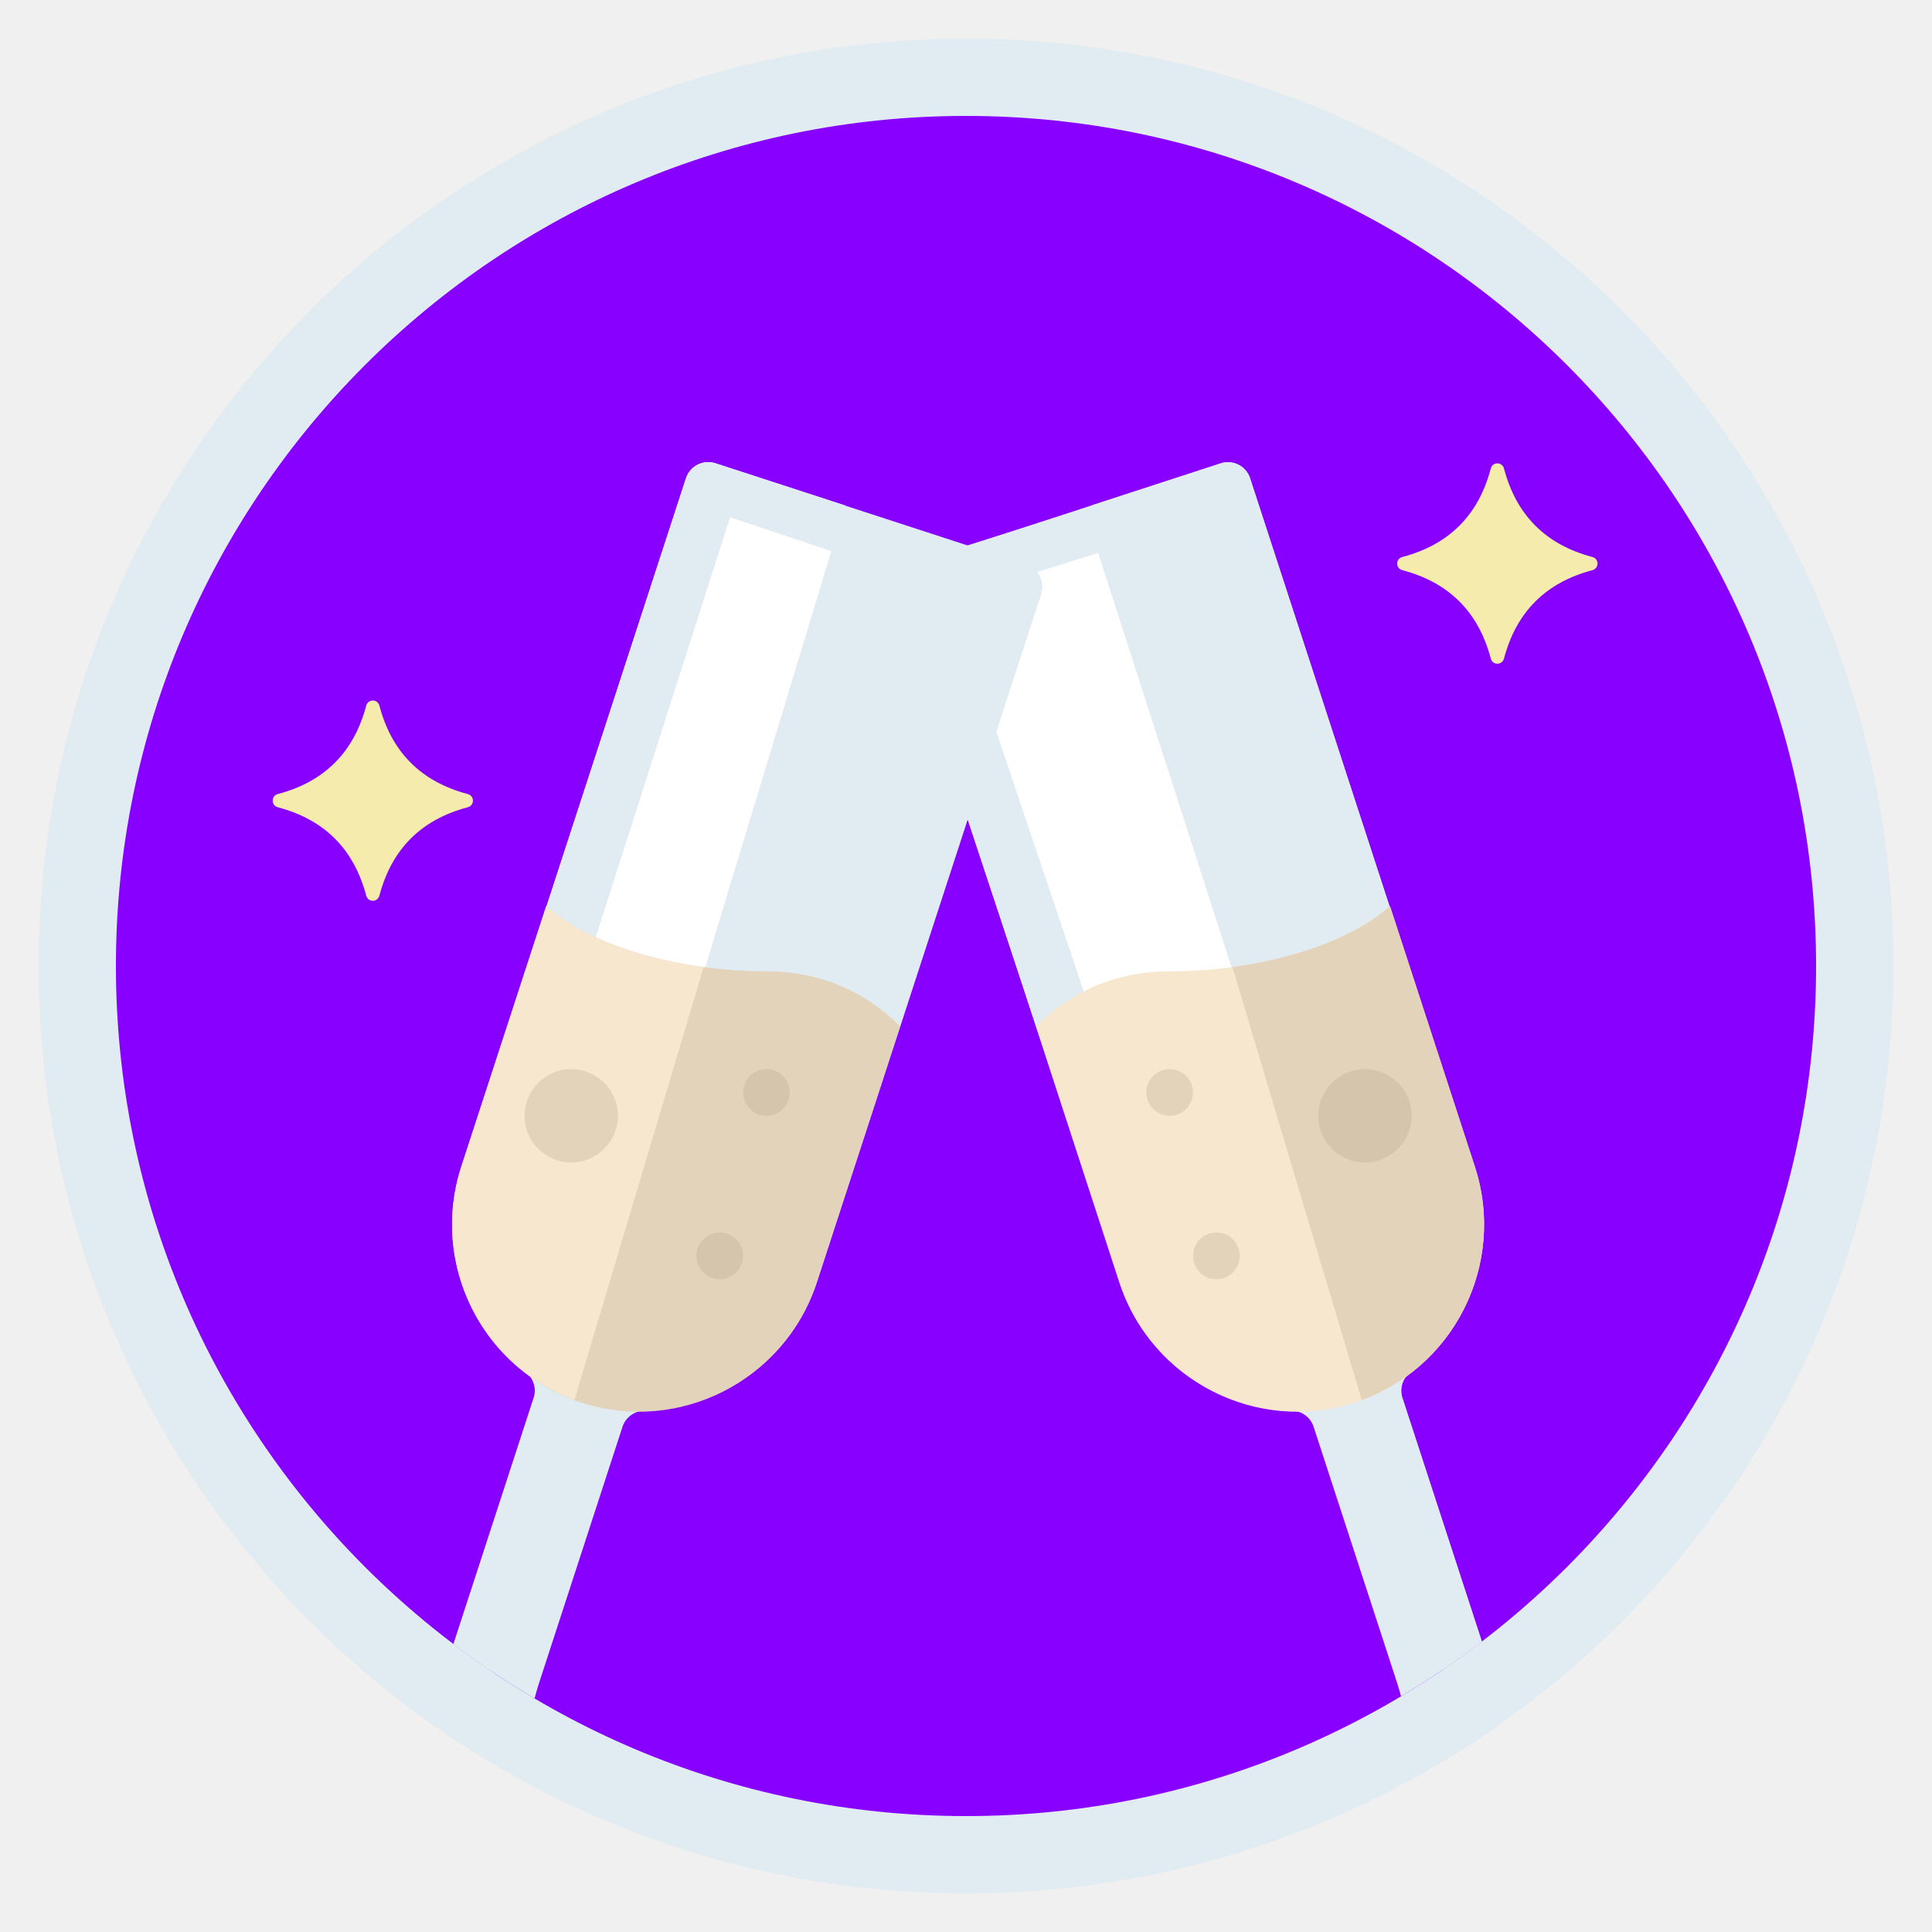
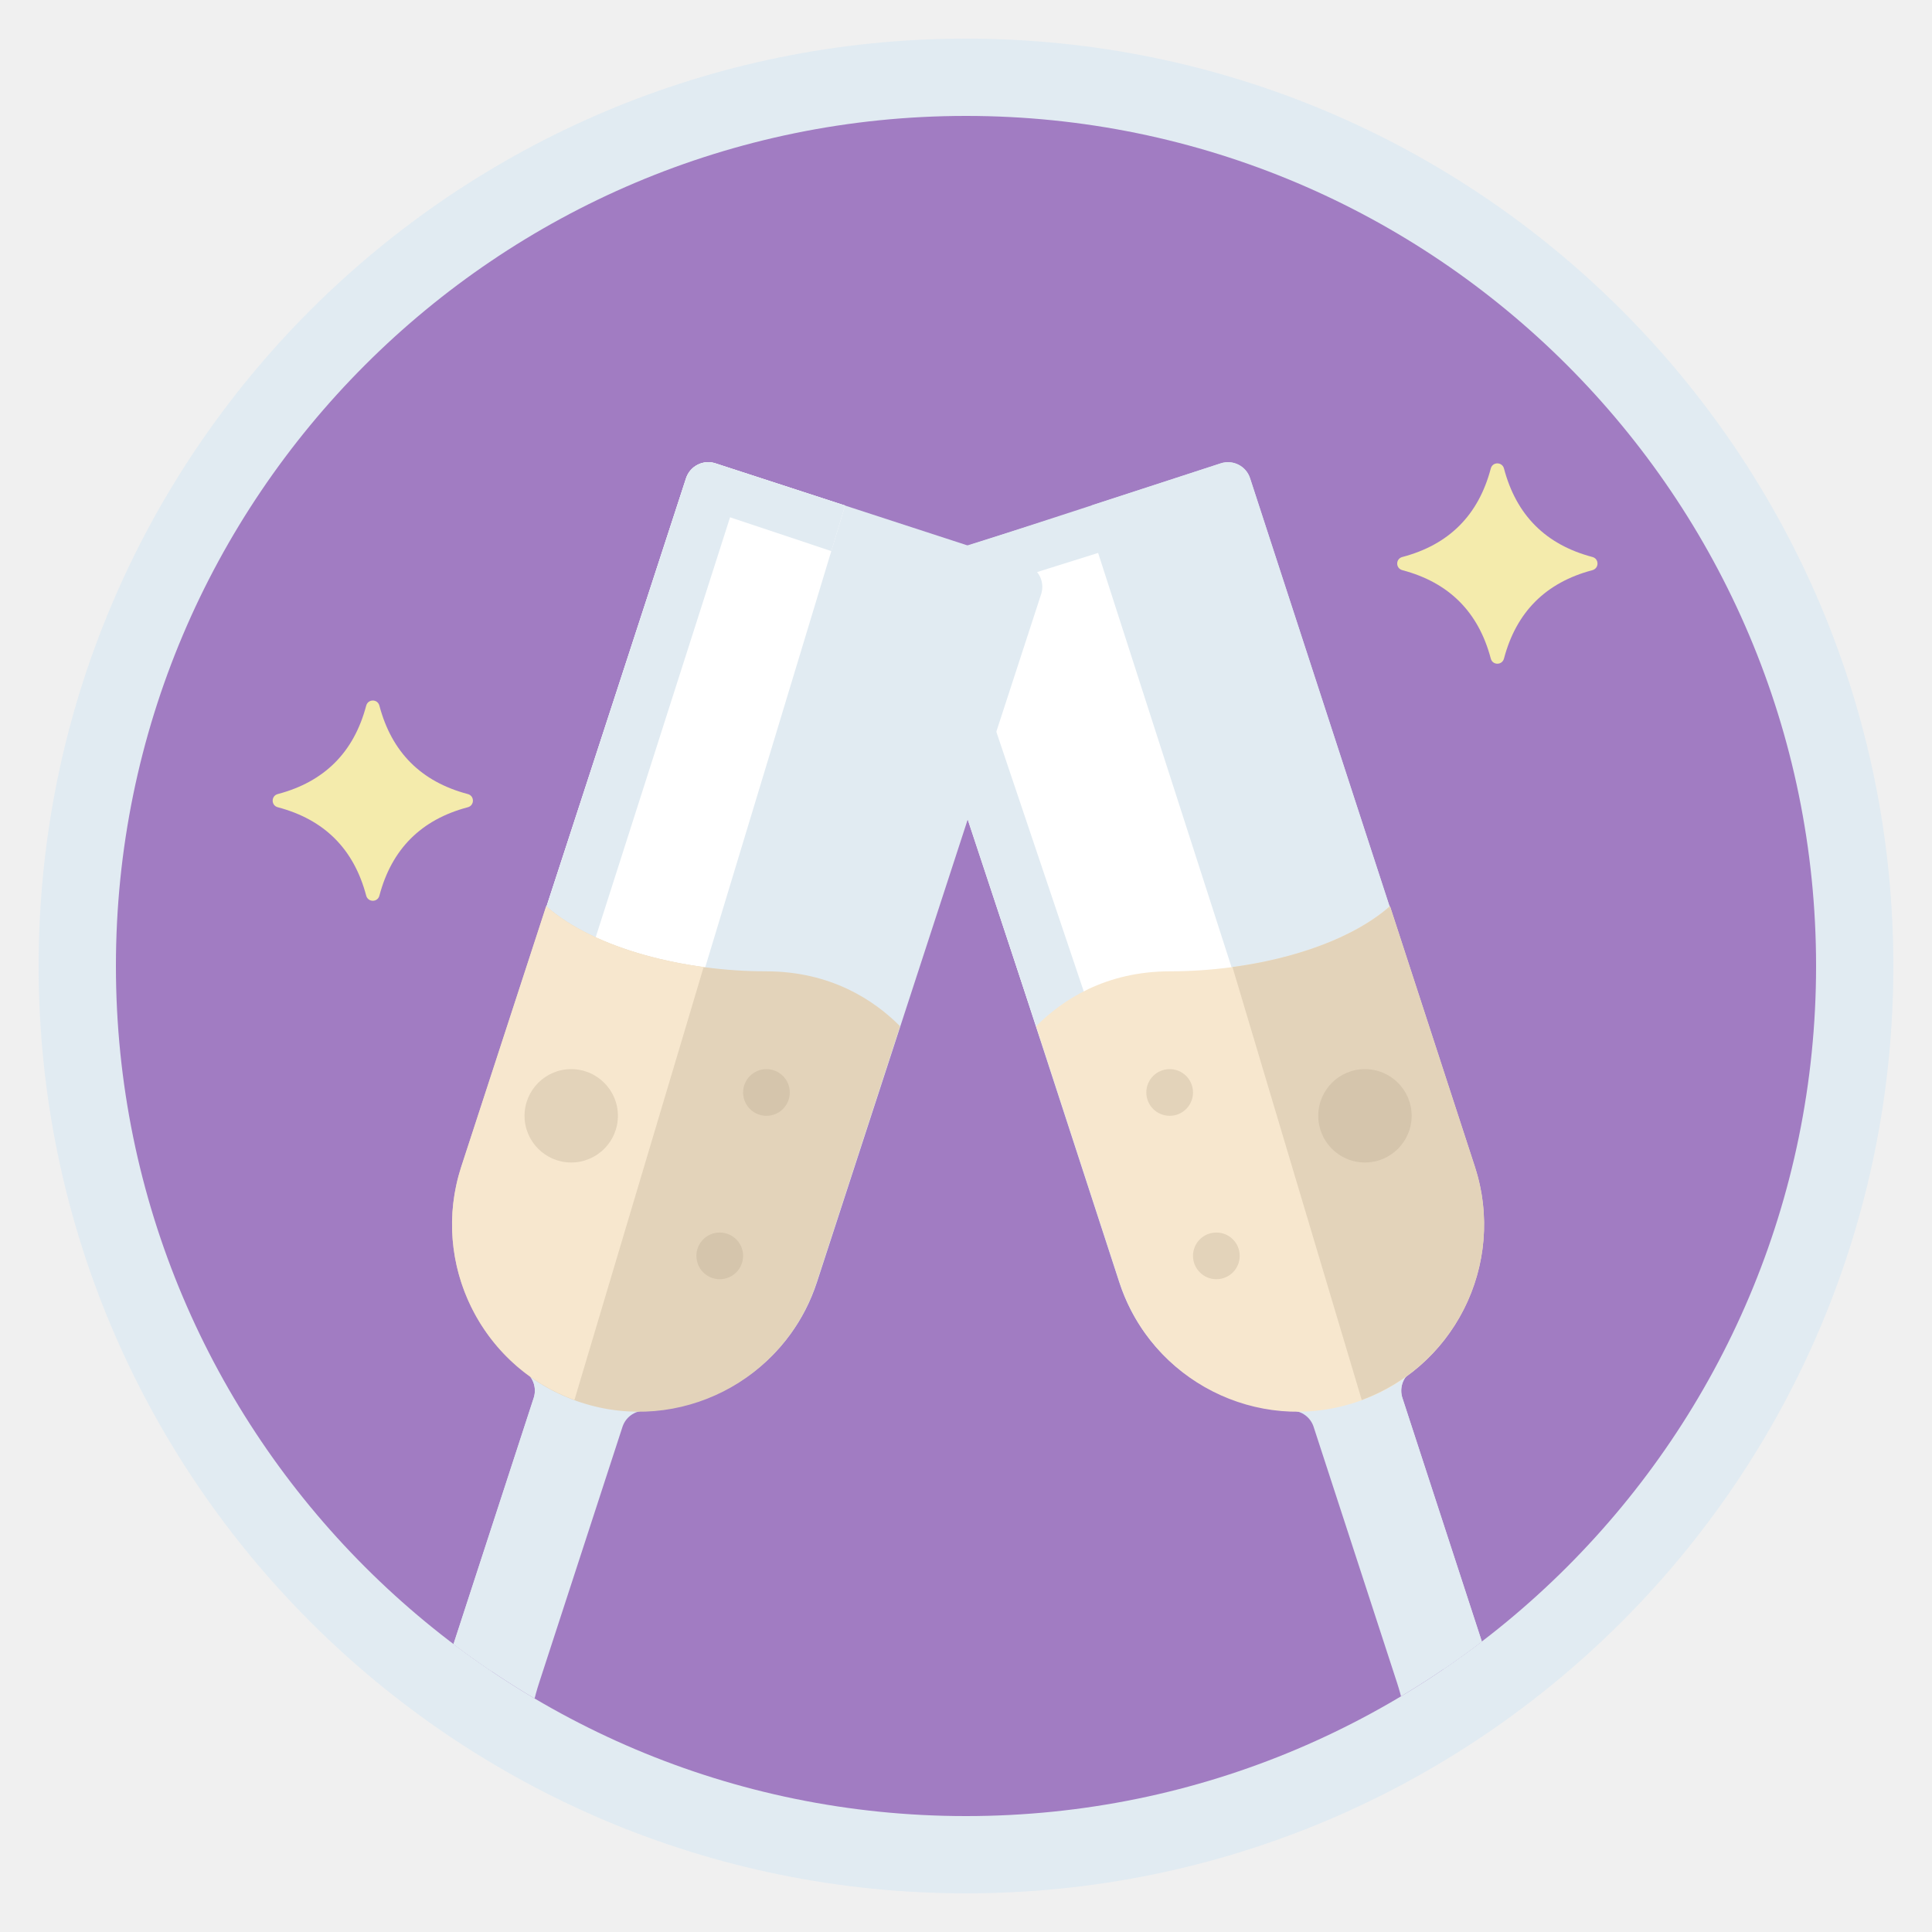
<svg xmlns="http://www.w3.org/2000/svg" width="100%" height="100%" viewBox="0 0 24 24" version="1.1" xml:space="preserve" style="fill-rule:evenodd;clip-rule:evenodd;stroke-linejoin:round;stroke-miterlimit:2;">
  <circle cx="12" cy="12" r="11.52" style="fill:#e1ebf2;" />
-   <path id="Toast" d="M22.56,12c0,5.828 -4.732,10.56 -10.56,10.56c-5.828,0 -10.56,-4.732 -10.56,-10.56c0,-5.828 4.732,-10.56 10.56,-10.56c5.828,0 10.56,4.732 10.56,10.56Z" style="fill:#80f;" />
+   <path id="Toast" d="M22.56,12c0,5.828 -4.732,10.56 -10.56,10.56c-5.828,0 -10.56,-4.732 -10.56,-10.56c0,-5.828 4.732,-10.56 10.56,-10.56c5.828,0 10.56,4.732 10.56,10.56Z" style="fill:#a17cc2;" />
  <clipPath id="_clip1">
    <path d="M22.56,12c0,5.828 -4.732,10.56 -10.56,10.56c-5.828,0 -10.56,-4.732 -10.56,-10.56c0,-5.828 4.732,-10.56 10.56,-10.56c5.828,0 10.56,4.732 10.56,10.56Z" />
  </clipPath>
  <g clip-path="url(#_clip1)">
    <g id="Champagne">
      <path d="M20.927,21.556c-0.83,0.255 -1.987,0.47 -2.47,-1.014l-1.036,-3.177c-0.038,-0.117 0.002,-0.245 0.099,-0.32c0.758,-0.581 1.107,-1.596 0.794,-2.556l-2.785,-8.548c-0.049,-0.152 -0.213,-0.235 -0.365,-0.185l-3.86,1.257c-0.153,0.05 -0.236,0.214 -0.186,0.366l2.785,8.547c0.312,0.96 1.192,1.575 2.147,1.599c0.123,0.002 0.23,0.083 0.268,0.199l1.036,3.178c0.483,1.483 -0.579,1.991 -1.399,2.275c-0.142,0.049 -0.235,0.2 -0.178,0.373c0.049,0.153 0.213,0.236 0.365,0.186l4.963,-1.617c0.153,-0.049 0.236,-0.213 0.186,-0.365c-0.056,-0.172 -0.22,-0.241 -0.364,-0.198" style="fill:#e1ebf2;fill-rule:nonzero;" />
      <path d="M15.164,5.756c0.152,-0.05 0.316,0.033 0.365,0.186l2.785,8.547c0.313,0.96 -0.036,1.975 -0.794,2.556c-0.097,0.075 -0.137,0.203 -0.099,0.32l1.036,3.177c0.483,1.484 1.64,1.269 2.47,1.014c0.143,-0.044 0.307,0.024 0.364,0.198c0.05,0.152 -0.033,0.316 -0.186,0.365l-2.506,0.817l-5.045,-16.656l1.61,-0.524Z" style="fill:#e1ebf2;fill-rule:nonzero;" />
      <g id="Right-glass-glare">
        <path d="M11.277,7.008c-0.152,0.05 -0.235,0.214 -0.184,0.366l1.83,5.531l2.453,-0.65l-1.871,-5.81l-2.228,0.563Z" style="fill:#fff;fill-rule:nonzero;" />
        <path d="M11.277,7.008c-0.152,0.05 -0.235,0.214 -0.184,0.366l2.017,6.096l1.799,-1.152l-1.27,0.521l-1.818,-5.399l1.997,-0.627l-0.148,-0.557l-2.393,0.752Z" style="fill:#e1ebf2;fill-rule:nonzero;" />
      </g>
      <path d="M16.835,17.422c-1.218,0.398 -2.529,-0.27 -2.926,-1.487l-1.038,-3.187c0.319,-0.32 0.855,-0.682 1.667,-0.682c0.989,0 2.114,-0.269 2.729,-0.809l1.055,3.239c0.395,1.218 -0.269,2.529 -1.487,2.926" style="fill:#f7e7ce;fill-rule:nonzero;" />
      <path d="M14.82,13.571c0,0.16 -0.129,0.29 -0.29,0.29c-0.16,0 -0.29,-0.13 -0.29,-0.29c0,-0.16 0.13,-0.29 0.29,-0.29c0.161,0 0.29,0.13 0.29,0.29" style="fill:#e3d3ba;fill-rule:nonzero;" />
      <path d="M15.4,15.601c0,0.16 -0.129,0.29 -0.29,0.29c-0.16,0 -0.29,-0.13 -0.29,-0.29c0,-0.161 0.13,-0.29 0.29,-0.29c0.161,0 0.29,0.129 0.29,0.29" style="fill:#e3d3ba;fill-rule:nonzero;" />
      <path d="M17.267,11.257l1.056,3.239c0.385,1.19 -0.242,2.467 -1.407,2.895l-1.606,-5.378c0.757,-0.102 1.499,-0.354 1.957,-0.756" style="fill:#e3d3ba;fill-rule:nonzero;" />
      <path d="M17.536,13.861c0,0.32 -0.26,0.58 -0.58,0.58c-0.321,0 -0.58,-0.26 -0.58,-0.58c0,-0.32 0.259,-0.58 0.58,-0.58c0.32,0 0.58,0.26 0.58,0.58" style="fill:#d5c5ac;fill-rule:nonzero;" />
      <path d="M3.124,21.556c0.831,0.255 1.987,0.47 2.471,-1.014l1.035,-3.177c0.038,-0.117 -0.001,-0.245 -0.099,-0.32c-0.758,-0.581 -1.106,-1.596 -0.794,-2.556l2.785,-8.548c0.05,-0.152 0.214,-0.235 0.366,-0.185l3.86,1.257c0.152,0.05 0.235,0.214 0.186,0.366l-2.785,8.547c-0.313,0.96 -1.192,1.575 -2.147,1.599c-0.123,0.002 -0.231,0.083 -0.269,0.199l-1.035,3.178c-0.484,1.483 0.578,1.991 1.399,2.275c0.142,0.049 0.234,0.2 0.178,0.373c-0.05,0.153 -0.213,0.236 -0.366,0.186l-4.963,-1.617c-0.152,-0.049 -0.235,-0.213 -0.186,-0.365c0.056,-0.172 0.221,-0.241 0.364,-0.198" style="fill:#e1ebf2;fill-rule:nonzero;" />
      <path d="M8.687,12.26l-2.007,-0.665l-0.943,2.894c-0.312,0.96 0.037,1.975 0.794,2.556c0.098,0.075 0.137,0.203 0.099,0.32l-1.035,3.177c-0.484,1.484 -1.641,1.269 -2.471,1.014c-0.142,-0.044 -0.307,0.024 -0.363,0.198c-0.05,0.152 0.033,0.316 0.185,0.365l2.506,0.817l3.235,-10.676Z" style="fill:#e1ebf2;fill-rule:nonzero;" />
      <g id="Left-glass-glare">
        <path d="M8.888,5.756c-0.153,-0.05 -0.316,0.033 -0.366,0.186l-1.805,5.539l1.966,0.791l1.815,-5.992l-1.61,-0.524Z" style="fill:#fff;fill-rule:nonzero;" />
        <path d="M8.888,5.756c-0.153,-0.05 -0.316,0.033 -0.366,0.186l-1.989,6.105l2.132,0.139l-1.332,-0.334l1.736,-5.426l1.258,0.42l0.171,-0.566l-1.61,-0.524Z" style="fill:#e1ebf2;fill-rule:nonzero;" />
      </g>
      <path d="M7.217,17.422c1.218,0.398 2.528,-0.27 2.926,-1.487l1.038,-3.187c-0.319,-0.32 -0.856,-0.682 -1.668,-0.682c-0.988,0 -2.114,-0.269 -2.728,-0.809l-1.056,3.239c-0.394,1.218 0.27,2.529 1.488,2.926" style="fill:#e3d3ba;fill-rule:nonzero;" />
      <path d="M9.231,13.571c0,0.16 0.13,0.29 0.29,0.29c0.16,0 0.29,-0.13 0.29,-0.29c0,-0.16 -0.13,-0.29 -0.29,-0.29c-0.16,0 -0.29,0.13 -0.29,0.29" style="fill:#d5c5ac;fill-rule:nonzero;" />
      <path d="M8.651,15.601c0,0.16 0.13,0.29 0.29,0.29c0.16,0 0.29,-0.13 0.29,-0.29c0,-0.161 -0.13,-0.29 -0.29,-0.29c-0.16,0 -0.29,0.129 -0.29,0.29" style="fill:#d5c5ac;fill-rule:nonzero;" />
      <path d="M5.811,10.028c-0.579,0.153 -0.945,0.519 -1.098,1.098c-0.022,0.085 -0.141,0.085 -0.164,0c-0.153,-0.579 -0.519,-0.945 -1.098,-1.098c-0.085,-0.022 -0.085,-0.142 0,-0.164c0.579,-0.153 0.945,-0.519 1.098,-1.098c0.023,-0.085 0.142,-0.085 0.164,0c0.153,0.579 0.519,0.945 1.098,1.098c0.085,0.022 0.085,0.142 0,0.164" style="fill:#f4ebac;fill-rule:nonzero;" />
      <path d="M19.781,7.083c-0.579,0.153 -0.945,0.519 -1.098,1.098c-0.023,0.085 -0.142,0.085 -0.164,0c-0.153,-0.579 -0.519,-0.945 -1.098,-1.098c-0.086,-0.023 -0.086,-0.142 0,-0.164c0.579,-0.153 0.945,-0.519 1.098,-1.099c0.022,-0.085 0.141,-0.085 0.164,0c0.153,0.58 0.519,0.946 1.098,1.099c0.085,0.022 0.085,0.141 0,0.164" style="fill:#f4ebac;fill-rule:nonzero;" />
      <path d="M6.785,11.257l-1.056,3.239c-0.385,1.19 0.241,2.467 1.407,2.895l1.605,-5.378c-0.757,-0.102 -1.498,-0.354 -1.956,-0.756" style="fill:#f7e7ce;fill-rule:nonzero;" />
      <path d="M6.516,13.861c0,0.32 0.26,0.58 0.58,0.58c0.32,0 0.58,-0.26 0.58,-0.58c0,-0.32 -0.26,-0.58 -0.58,-0.58c-0.32,0 -0.58,0.26 -0.58,0.58" style="fill:#e3d3ba;fill-rule:nonzero;" />
    </g>
  </g>
</svg>
